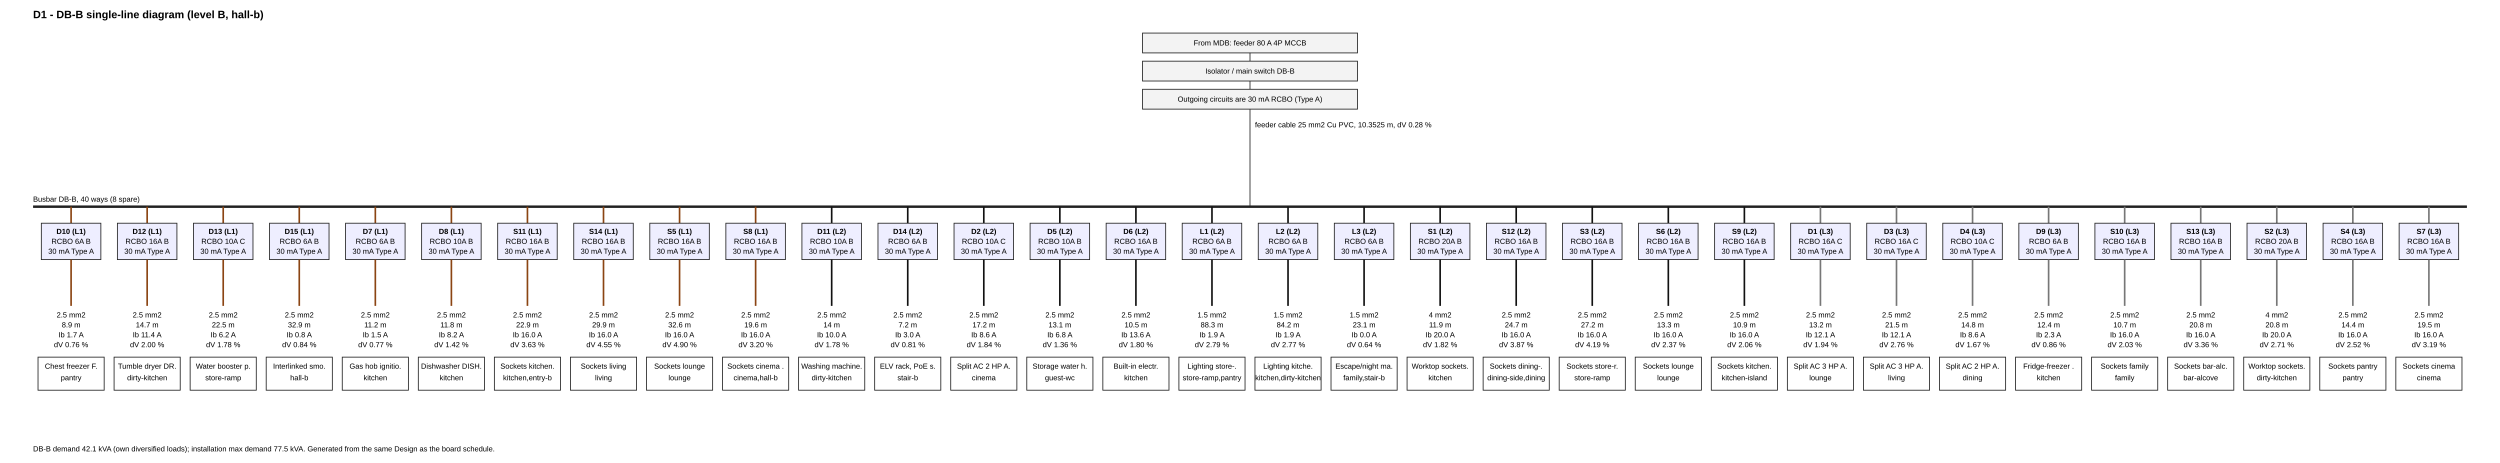
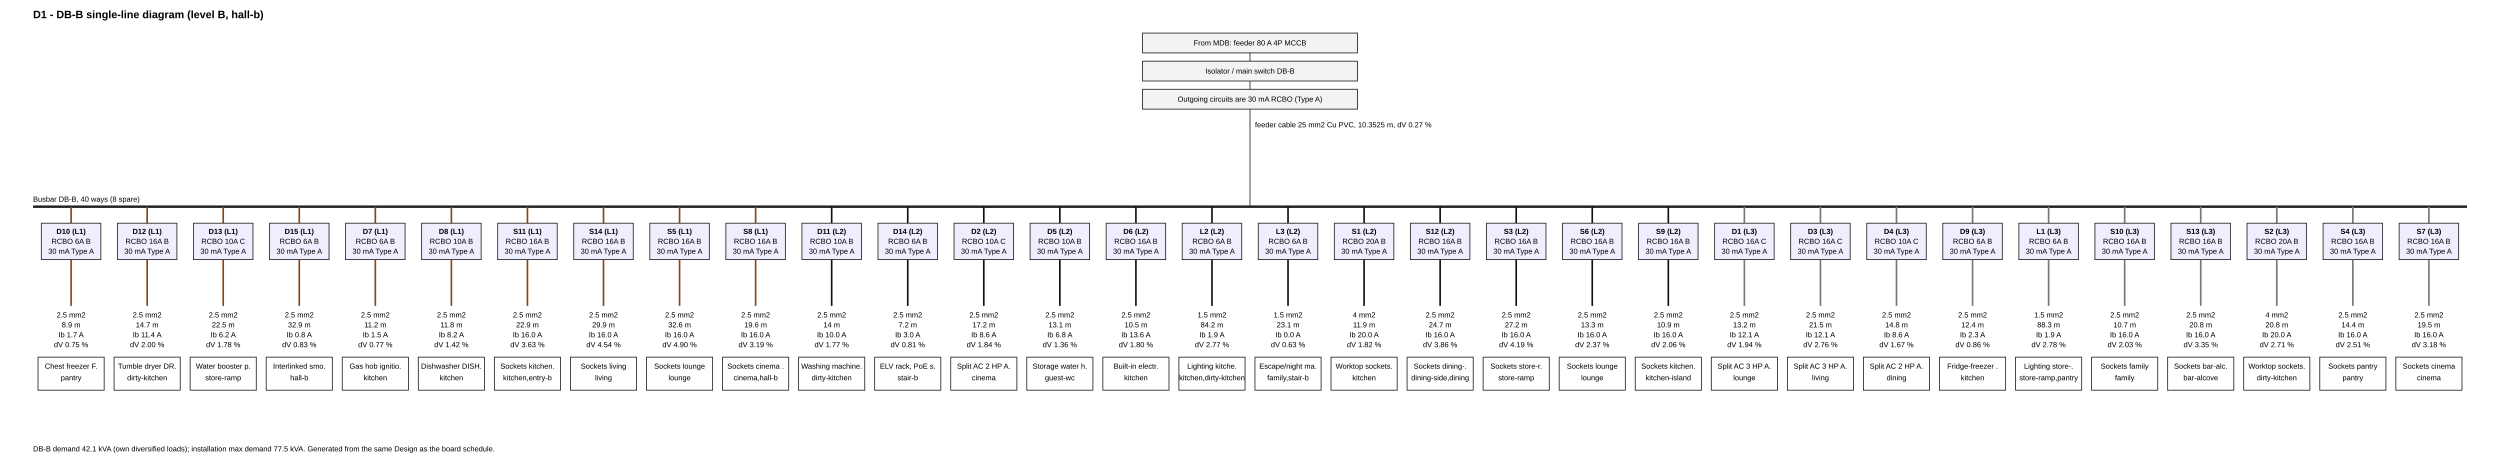
<svg xmlns="http://www.w3.org/2000/svg" width="3024" height="560" viewBox="0 0 3024 560" font-family="Arial,sans-serif" font-size="9">
  <rect width="3024" height="560" fill="#fff" />
  <text x="40" y="22" font-size="13" font-weight="bold">D1 - DB-B single-line diagram (level B, hall-b)</text>
  <rect x="1382" y="40" width="260" height="24" fill="#f3f3f3" stroke="#222" />
  <text x="1512" y="55" text-anchor="middle">From MDB: feeder 80 A 4P MCCB</text>
  <line x1="1512" y1="64" x2="1512" y2="74" stroke="#222" />
  <rect x="1382" y="74" width="260" height="24" fill="#f3f3f3" stroke="#222" />
  <text x="1512" y="89" text-anchor="middle">Isolator / main switch DB-B</text>
  <line x1="1512" y1="98" x2="1512" y2="108" stroke="#222" />
  <rect x="1382" y="108" width="260" height="24" fill="#f3f3f3" stroke="#222" />
  <text x="1512" y="123" text-anchor="middle">Outgoing circuits are 30 mA RCBO (Type A)</text>
  <line x1="1512" y1="132" x2="1512" y2="250" stroke="#222" />
-   <text x="1518" y="154">feeder cable 25 mm2 Cu PVC, 10.3525 m, dV 0.28 %</text>
+   <text x="1518" y="154">feeder cable 25 mm2 Cu PVC, 10.3525 m, dV 0.27 %</text>
  <line x1="40" y1="250" x2="2984" y2="250" stroke="#222" stroke-width="3" />
  <text x="40" y="244">Busbar DB-B, 40 ways (8 spare)</text>
  <g id="DB-B/D10">
    <line x1="86" y1="250" x2="86" y2="270" stroke="#8b4513" stroke-width="2" />
    <rect x="50" y="270" width="72" height="44" fill="#eef" stroke="#222" />
    <text x="86" y="283" text-anchor="middle" font-weight="bold">D10 (L1)</text>
    <text x="86" y="295" text-anchor="middle">RCBO 6A B</text>
    <text x="86" y="307" text-anchor="middle">30 mA Type A</text>
    <line x1="86" y1="314" x2="86" y2="370" stroke="#8b4513" stroke-width="2" />
    <text x="86" y="384" text-anchor="middle">2.5 mm2</text>
    <text x="86" y="396" text-anchor="middle">8.9 m</text>
    <text x="86" y="408" text-anchor="middle">Ib 1.7 A</text>
-     <text x="86" y="420" text-anchor="middle">dV 0.76 %</text>
+     <text x="86" y="420" text-anchor="middle">dV 0.75 %</text>
    <rect x="46" y="432" width="80" height="40" fill="#fff" stroke="#222" />
    <text x="86" y="446" text-anchor="middle">Chest freezer F.</text>
    <text x="86" y="460" text-anchor="middle">pantry</text>
  </g>
  <g id="DB-B/D12">
    <line x1="178" y1="250" x2="178" y2="270" stroke="#8b4513" stroke-width="2" />
    <rect x="142" y="270" width="72" height="44" fill="#eef" stroke="#222" />
    <text x="178" y="283" text-anchor="middle" font-weight="bold">D12 (L1)</text>
    <text x="178" y="295" text-anchor="middle">RCBO 16A B</text>
    <text x="178" y="307" text-anchor="middle">30 mA Type A</text>
    <line x1="178" y1="314" x2="178" y2="370" stroke="#8b4513" stroke-width="2" />
    <text x="178" y="384" text-anchor="middle">2.5 mm2</text>
    <text x="178" y="396" text-anchor="middle">14.7 m</text>
    <text x="178" y="408" text-anchor="middle">Ib 11.4 A</text>
    <text x="178" y="420" text-anchor="middle">dV 2.00 %</text>
    <rect x="138" y="432" width="80" height="40" fill="#fff" stroke="#222" />
    <text x="178" y="446" text-anchor="middle">Tumble dryer DR.</text>
    <text x="178" y="460" text-anchor="middle">dirty-kitchen</text>
  </g>
  <g id="DB-B/D13">
    <line x1="270" y1="250" x2="270" y2="270" stroke="#8b4513" stroke-width="2" />
    <rect x="234" y="270" width="72" height="44" fill="#eef" stroke="#222" />
    <text x="270" y="283" text-anchor="middle" font-weight="bold">D13 (L1)</text>
    <text x="270" y="295" text-anchor="middle">RCBO 10A C</text>
    <text x="270" y="307" text-anchor="middle">30 mA Type A</text>
    <line x1="270" y1="314" x2="270" y2="370" stroke="#8b4513" stroke-width="2" />
    <text x="270" y="384" text-anchor="middle">2.5 mm2</text>
    <text x="270" y="396" text-anchor="middle">22.5 m</text>
    <text x="270" y="408" text-anchor="middle">Ib 6.2 A</text>
    <text x="270" y="420" text-anchor="middle">dV 1.78 %</text>
    <rect x="230" y="432" width="80" height="40" fill="#fff" stroke="#222" />
    <text x="270" y="446" text-anchor="middle">Water booster p.</text>
    <text x="270" y="460" text-anchor="middle">store-ramp</text>
  </g>
  <g id="DB-B/D15">
    <line x1="362" y1="250" x2="362" y2="270" stroke="#8b4513" stroke-width="2" />
    <rect x="326" y="270" width="72" height="44" fill="#eef" stroke="#222" />
    <text x="362" y="283" text-anchor="middle" font-weight="bold">D15 (L1)</text>
    <text x="362" y="295" text-anchor="middle">RCBO 6A B</text>
    <text x="362" y="307" text-anchor="middle">30 mA Type A</text>
    <line x1="362" y1="314" x2="362" y2="370" stroke="#8b4513" stroke-width="2" />
    <text x="362" y="384" text-anchor="middle">2.5 mm2</text>
    <text x="362" y="396" text-anchor="middle">32.9 m</text>
    <text x="362" y="408" text-anchor="middle">Ib 0.8 A</text>
-     <text x="362" y="420" text-anchor="middle">dV 0.84 %</text>
+     <text x="362" y="420" text-anchor="middle">dV 0.83 %</text>
    <rect x="322" y="432" width="80" height="40" fill="#fff" stroke="#222" />
    <text x="362" y="446" text-anchor="middle">Interlinked smo.</text>
    <text x="362" y="460" text-anchor="middle">hall-b</text>
  </g>
  <g id="DB-B/D7">
    <line x1="454" y1="250" x2="454" y2="270" stroke="#8b4513" stroke-width="2" />
    <rect x="418" y="270" width="72" height="44" fill="#eef" stroke="#222" />
    <text x="454" y="283" text-anchor="middle" font-weight="bold">D7 (L1)</text>
    <text x="454" y="295" text-anchor="middle">RCBO 6A B</text>
    <text x="454" y="307" text-anchor="middle">30 mA Type A</text>
    <line x1="454" y1="314" x2="454" y2="370" stroke="#8b4513" stroke-width="2" />
    <text x="454" y="384" text-anchor="middle">2.5 mm2</text>
    <text x="454" y="396" text-anchor="middle">11.2 m</text>
    <text x="454" y="408" text-anchor="middle">Ib 1.5 A</text>
    <text x="454" y="420" text-anchor="middle">dV 0.77 %</text>
    <rect x="414" y="432" width="80" height="40" fill="#fff" stroke="#222" />
    <text x="454" y="446" text-anchor="middle">Gas hob ignitio.</text>
    <text x="454" y="460" text-anchor="middle">kitchen</text>
  </g>
  <g id="DB-B/D8">
    <line x1="546" y1="250" x2="546" y2="270" stroke="#8b4513" stroke-width="2" />
    <rect x="510" y="270" width="72" height="44" fill="#eef" stroke="#222" />
    <text x="546" y="283" text-anchor="middle" font-weight="bold">D8 (L1)</text>
    <text x="546" y="295" text-anchor="middle">RCBO 10A B</text>
    <text x="546" y="307" text-anchor="middle">30 mA Type A</text>
    <line x1="546" y1="314" x2="546" y2="370" stroke="#8b4513" stroke-width="2" />
    <text x="546" y="384" text-anchor="middle">2.5 mm2</text>
    <text x="546" y="396" text-anchor="middle">11.8 m</text>
    <text x="546" y="408" text-anchor="middle">Ib 8.2 A</text>
    <text x="546" y="420" text-anchor="middle">dV 1.42 %</text>
    <rect x="506" y="432" width="80" height="40" fill="#fff" stroke="#222" />
    <text x="546" y="446" text-anchor="middle">Dishwasher DISH.</text>
    <text x="546" y="460" text-anchor="middle">kitchen</text>
  </g>
  <g id="DB-B/S11">
    <line x1="638" y1="250" x2="638" y2="270" stroke="#8b4513" stroke-width="2" />
    <rect x="602" y="270" width="72" height="44" fill="#eef" stroke="#222" />
    <text x="638" y="283" text-anchor="middle" font-weight="bold">S11 (L1)</text>
    <text x="638" y="295" text-anchor="middle">RCBO 16A B</text>
    <text x="638" y="307" text-anchor="middle">30 mA Type A</text>
    <line x1="638" y1="314" x2="638" y2="370" stroke="#8b4513" stroke-width="2" />
    <text x="638" y="384" text-anchor="middle">2.5 mm2</text>
    <text x="638" y="396" text-anchor="middle">22.9 m</text>
    <text x="638" y="408" text-anchor="middle">Ib 16.0 A</text>
    <text x="638" y="420" text-anchor="middle">dV 3.63 %</text>
    <rect x="598" y="432" width="80" height="40" fill="#fff" stroke="#222" />
    <text x="638" y="446" text-anchor="middle">Sockets kitchen.</text>
    <text x="638" y="460" text-anchor="middle">kitchen,entry-b</text>
  </g>
  <g id="DB-B/S14">
    <line x1="730" y1="250" x2="730" y2="270" stroke="#8b4513" stroke-width="2" />
    <rect x="694" y="270" width="72" height="44" fill="#eef" stroke="#222" />
    <text x="730" y="283" text-anchor="middle" font-weight="bold">S14 (L1)</text>
    <text x="730" y="295" text-anchor="middle">RCBO 16A B</text>
    <text x="730" y="307" text-anchor="middle">30 mA Type A</text>
    <line x1="730" y1="314" x2="730" y2="370" stroke="#8b4513" stroke-width="2" />
    <text x="730" y="384" text-anchor="middle">2.5 mm2</text>
    <text x="730" y="396" text-anchor="middle">29.9 m</text>
    <text x="730" y="408" text-anchor="middle">Ib 16.0 A</text>
-     <text x="730" y="420" text-anchor="middle">dV 4.55 %</text>
+     <text x="730" y="420" text-anchor="middle">dV 4.54 %</text>
    <rect x="690" y="432" width="80" height="40" fill="#fff" stroke="#222" />
    <text x="730" y="446" text-anchor="middle">Sockets living</text>
    <text x="730" y="460" text-anchor="middle">living</text>
  </g>
  <g id="DB-B/S5">
    <line x1="822" y1="250" x2="822" y2="270" stroke="#8b4513" stroke-width="2" />
    <rect x="786" y="270" width="72" height="44" fill="#eef" stroke="#222" />
    <text x="822" y="283" text-anchor="middle" font-weight="bold">S5 (L1)</text>
    <text x="822" y="295" text-anchor="middle">RCBO 16A B</text>
    <text x="822" y="307" text-anchor="middle">30 mA Type A</text>
    <line x1="822" y1="314" x2="822" y2="370" stroke="#8b4513" stroke-width="2" />
    <text x="822" y="384" text-anchor="middle">2.5 mm2</text>
    <text x="822" y="396" text-anchor="middle">32.6 m</text>
    <text x="822" y="408" text-anchor="middle">Ib 16.0 A</text>
    <text x="822" y="420" text-anchor="middle">dV 4.90 %</text>
    <rect x="782" y="432" width="80" height="40" fill="#fff" stroke="#222" />
    <text x="822" y="446" text-anchor="middle">Sockets lounge</text>
    <text x="822" y="460" text-anchor="middle">lounge</text>
  </g>
  <g id="DB-B/S8">
    <line x1="914" y1="250" x2="914" y2="270" stroke="#8b4513" stroke-width="2" />
    <rect x="878" y="270" width="72" height="44" fill="#eef" stroke="#222" />
    <text x="914" y="283" text-anchor="middle" font-weight="bold">S8 (L1)</text>
    <text x="914" y="295" text-anchor="middle">RCBO 16A B</text>
    <text x="914" y="307" text-anchor="middle">30 mA Type A</text>
    <line x1="914" y1="314" x2="914" y2="370" stroke="#8b4513" stroke-width="2" />
    <text x="914" y="384" text-anchor="middle">2.5 mm2</text>
    <text x="914" y="396" text-anchor="middle">19.6 m</text>
    <text x="914" y="408" text-anchor="middle">Ib 16.0 A</text>
-     <text x="914" y="420" text-anchor="middle">dV 3.20 %</text>
+     <text x="914" y="420" text-anchor="middle">dV 3.19 %</text>
    <rect x="874" y="432" width="80" height="40" fill="#fff" stroke="#222" />
    <text x="914" y="446" text-anchor="middle">Sockets cinema .</text>
    <text x="914" y="460" text-anchor="middle">cinema,hall-b</text>
  </g>
  <g id="DB-B/D11">
    <line x1="1006" y1="250" x2="1006" y2="270" stroke="#111" stroke-width="2" />
    <rect x="970" y="270" width="72" height="44" fill="#eef" stroke="#222" />
    <text x="1006" y="283" text-anchor="middle" font-weight="bold">D11 (L2)</text>
    <text x="1006" y="295" text-anchor="middle">RCBO 10A B</text>
    <text x="1006" y="307" text-anchor="middle">30 mA Type A</text>
    <line x1="1006" y1="314" x2="1006" y2="370" stroke="#111" stroke-width="2" />
    <text x="1006" y="384" text-anchor="middle">2.5 mm2</text>
    <text x="1006" y="396" text-anchor="middle">14 m</text>
    <text x="1006" y="408" text-anchor="middle">Ib 10.0 A</text>
-     <text x="1006" y="420" text-anchor="middle">dV 1.78 %</text>
+     <text x="1006" y="420" text-anchor="middle">dV 1.77 %</text>
    <rect x="966" y="432" width="80" height="40" fill="#fff" stroke="#222" />
    <text x="1006" y="446" text-anchor="middle">Washing machine.</text>
    <text x="1006" y="460" text-anchor="middle">dirty-kitchen</text>
  </g>
  <g id="DB-B/D14">
    <line x1="1098" y1="250" x2="1098" y2="270" stroke="#111" stroke-width="2" />
    <rect x="1062" y="270" width="72" height="44" fill="#eef" stroke="#222" />
    <text x="1098" y="283" text-anchor="middle" font-weight="bold">D14 (L2)</text>
    <text x="1098" y="295" text-anchor="middle">RCBO 6A B</text>
    <text x="1098" y="307" text-anchor="middle">30 mA Type A</text>
    <line x1="1098" y1="314" x2="1098" y2="370" stroke="#111" stroke-width="2" />
    <text x="1098" y="384" text-anchor="middle">2.5 mm2</text>
    <text x="1098" y="396" text-anchor="middle">7.2 m</text>
    <text x="1098" y="408" text-anchor="middle">Ib 3.0 A</text>
    <text x="1098" y="420" text-anchor="middle">dV 0.81 %</text>
    <rect x="1058" y="432" width="80" height="40" fill="#fff" stroke="#222" />
    <text x="1098" y="446" text-anchor="middle">ELV rack, PoE s.</text>
    <text x="1098" y="460" text-anchor="middle">stair-b</text>
  </g>
  <g id="DB-B/D2">
    <line x1="1190" y1="250" x2="1190" y2="270" stroke="#111" stroke-width="2" />
    <rect x="1154" y="270" width="72" height="44" fill="#eef" stroke="#222" />
    <text x="1190" y="283" text-anchor="middle" font-weight="bold">D2 (L2)</text>
    <text x="1190" y="295" text-anchor="middle">RCBO 10A C</text>
    <text x="1190" y="307" text-anchor="middle">30 mA Type A</text>
    <line x1="1190" y1="314" x2="1190" y2="370" stroke="#111" stroke-width="2" />
    <text x="1190" y="384" text-anchor="middle">2.5 mm2</text>
    <text x="1190" y="396" text-anchor="middle">17.2 m</text>
    <text x="1190" y="408" text-anchor="middle">Ib 8.6 A</text>
    <text x="1190" y="420" text-anchor="middle">dV 1.84 %</text>
    <rect x="1150" y="432" width="80" height="40" fill="#fff" stroke="#222" />
    <text x="1190" y="446" text-anchor="middle">Split AC 2 HP A.</text>
    <text x="1190" y="460" text-anchor="middle">cinema</text>
  </g>
  <g id="DB-B/D5">
    <line x1="1282" y1="250" x2="1282" y2="270" stroke="#111" stroke-width="2" />
    <rect x="1246" y="270" width="72" height="44" fill="#eef" stroke="#222" />
    <text x="1282" y="283" text-anchor="middle" font-weight="bold">D5 (L2)</text>
    <text x="1282" y="295" text-anchor="middle">RCBO 10A B</text>
    <text x="1282" y="307" text-anchor="middle">30 mA Type A</text>
    <line x1="1282" y1="314" x2="1282" y2="370" stroke="#111" stroke-width="2" />
    <text x="1282" y="384" text-anchor="middle">2.5 mm2</text>
    <text x="1282" y="396" text-anchor="middle">13.1 m</text>
    <text x="1282" y="408" text-anchor="middle">Ib 6.8 A</text>
    <text x="1282" y="420" text-anchor="middle">dV 1.36 %</text>
    <rect x="1242" y="432" width="80" height="40" fill="#fff" stroke="#222" />
    <text x="1282" y="446" text-anchor="middle">Storage water h.</text>
    <text x="1282" y="460" text-anchor="middle">guest-wc</text>
  </g>
  <g id="DB-B/D6">
    <line x1="1374" y1="250" x2="1374" y2="270" stroke="#111" stroke-width="2" />
    <rect x="1338" y="270" width="72" height="44" fill="#eef" stroke="#222" />
    <text x="1374" y="283" text-anchor="middle" font-weight="bold">D6 (L2)</text>
    <text x="1374" y="295" text-anchor="middle">RCBO 16A B</text>
    <text x="1374" y="307" text-anchor="middle">30 mA Type A</text>
    <line x1="1374" y1="314" x2="1374" y2="370" stroke="#111" stroke-width="2" />
    <text x="1374" y="384" text-anchor="middle">2.5 mm2</text>
    <text x="1374" y="396" text-anchor="middle">10.5 m</text>
    <text x="1374" y="408" text-anchor="middle">Ib 13.6 A</text>
    <text x="1374" y="420" text-anchor="middle">dV 1.80 %</text>
    <rect x="1334" y="432" width="80" height="40" fill="#fff" stroke="#222" />
    <text x="1374" y="446" text-anchor="middle">Built-in electr.</text>
    <text x="1374" y="460" text-anchor="middle">kitchen</text>
  </g>
-   <g id="DB-B/L1">
+   <g id="DB-B/L2">
    <line x1="1466" y1="250" x2="1466" y2="270" stroke="#111" stroke-width="2" />
    <rect x="1430" y="270" width="72" height="44" fill="#eef" stroke="#222" />
-     <text x="1466" y="283" text-anchor="middle" font-weight="bold">L1 (L2)</text>
+     <text x="1466" y="283" text-anchor="middle" font-weight="bold">L2 (L2)</text>
    <text x="1466" y="295" text-anchor="middle">RCBO 6A B</text>
    <text x="1466" y="307" text-anchor="middle">30 mA Type A</text>
    <line x1="1466" y1="314" x2="1466" y2="370" stroke="#111" stroke-width="2" />
    <text x="1466" y="384" text-anchor="middle">1.5 mm2</text>
-     <text x="1466" y="396" text-anchor="middle">88.3 m</text>
+     <text x="1466" y="396" text-anchor="middle">84.2 m</text>
    <text x="1466" y="408" text-anchor="middle">Ib 1.9 A</text>
-     <text x="1466" y="420" text-anchor="middle">dV 2.79 %</text>
+     <text x="1466" y="420" text-anchor="middle">dV 2.77 %</text>
    <rect x="1426" y="432" width="80" height="40" fill="#fff" stroke="#222" />
-     <text x="1466" y="446" text-anchor="middle">Lighting store-.</text>
-     <text x="1466" y="460" text-anchor="middle">store-ramp,pantry</text>
-   </g>
-   <g id="DB-B/L2">
+     <text x="1466" y="446" text-anchor="middle">Lighting kitche.</text>
+     <text x="1466" y="460" text-anchor="middle">kitchen,dirty-kitchen</text>
+   </g>
+   <g id="DB-B/L3">
    <line x1="1558" y1="250" x2="1558" y2="270" stroke="#111" stroke-width="2" />
    <rect x="1522" y="270" width="72" height="44" fill="#eef" stroke="#222" />
-     <text x="1558" y="283" text-anchor="middle" font-weight="bold">L2 (L2)</text>
+     <text x="1558" y="283" text-anchor="middle" font-weight="bold">L3 (L2)</text>
    <text x="1558" y="295" text-anchor="middle">RCBO 6A B</text>
    <text x="1558" y="307" text-anchor="middle">30 mA Type A</text>
    <line x1="1558" y1="314" x2="1558" y2="370" stroke="#111" stroke-width="2" />
    <text x="1558" y="384" text-anchor="middle">1.5 mm2</text>
-     <text x="1558" y="396" text-anchor="middle">84.2 m</text>
-     <text x="1558" y="408" text-anchor="middle">Ib 1.9 A</text>
-     <text x="1558" y="420" text-anchor="middle">dV 2.77 %</text>
+     <text x="1558" y="396" text-anchor="middle">23.1 m</text>
+     <text x="1558" y="408" text-anchor="middle">Ib 0.0 A</text>
+     <text x="1558" y="420" text-anchor="middle">dV 0.63 %</text>
    <rect x="1518" y="432" width="80" height="40" fill="#fff" stroke="#222" />
-     <text x="1558" y="446" text-anchor="middle">Lighting kitche.</text>
-     <text x="1558" y="460" text-anchor="middle">kitchen,dirty-kitchen</text>
-   </g>
-   <g id="DB-B/L3">
+     <text x="1558" y="446" text-anchor="middle">Escape/night ma.</text>
+     <text x="1558" y="460" text-anchor="middle">family,stair-b</text>
+   </g>
+   <g id="DB-B/S1">
    <line x1="1650" y1="250" x2="1650" y2="270" stroke="#111" stroke-width="2" />
    <rect x="1614" y="270" width="72" height="44" fill="#eef" stroke="#222" />
-     <text x="1650" y="283" text-anchor="middle" font-weight="bold">L3 (L2)</text>
-     <text x="1650" y="295" text-anchor="middle">RCBO 6A B</text>
+     <text x="1650" y="283" text-anchor="middle" font-weight="bold">S1 (L2)</text>
+     <text x="1650" y="295" text-anchor="middle">RCBO 20A B</text>
    <text x="1650" y="307" text-anchor="middle">30 mA Type A</text>
    <line x1="1650" y1="314" x2="1650" y2="370" stroke="#111" stroke-width="2" />
-     <text x="1650" y="384" text-anchor="middle">1.5 mm2</text>
-     <text x="1650" y="396" text-anchor="middle">23.1 m</text>
-     <text x="1650" y="408" text-anchor="middle">Ib 0.0 A</text>
-     <text x="1650" y="420" text-anchor="middle">dV 0.64 %</text>
+     <text x="1650" y="384" text-anchor="middle">4 mm2</text>
+     <text x="1650" y="396" text-anchor="middle">11.9 m</text>
+     <text x="1650" y="408" text-anchor="middle">Ib 20.0 A</text>
+     <text x="1650" y="420" text-anchor="middle">dV 1.82 %</text>
    <rect x="1610" y="432" width="80" height="40" fill="#fff" stroke="#222" />
-     <text x="1650" y="446" text-anchor="middle">Escape/night ma.</text>
-     <text x="1650" y="460" text-anchor="middle">family,stair-b</text>
-   </g>
-   <g id="DB-B/S1">
+     <text x="1650" y="446" text-anchor="middle">Worktop sockets.</text>
+     <text x="1650" y="460" text-anchor="middle">kitchen</text>
+   </g>
+   <g id="DB-B/S12">
    <line x1="1742" y1="250" x2="1742" y2="270" stroke="#111" stroke-width="2" />
    <rect x="1706" y="270" width="72" height="44" fill="#eef" stroke="#222" />
-     <text x="1742" y="283" text-anchor="middle" font-weight="bold">S1 (L2)</text>
-     <text x="1742" y="295" text-anchor="middle">RCBO 20A B</text>
+     <text x="1742" y="283" text-anchor="middle" font-weight="bold">S12 (L2)</text>
+     <text x="1742" y="295" text-anchor="middle">RCBO 16A B</text>
    <text x="1742" y="307" text-anchor="middle">30 mA Type A</text>
    <line x1="1742" y1="314" x2="1742" y2="370" stroke="#111" stroke-width="2" />
-     <text x="1742" y="384" text-anchor="middle">4 mm2</text>
-     <text x="1742" y="396" text-anchor="middle">11.9 m</text>
-     <text x="1742" y="408" text-anchor="middle">Ib 20.0 A</text>
-     <text x="1742" y="420" text-anchor="middle">dV 1.82 %</text>
+     <text x="1742" y="384" text-anchor="middle">2.5 mm2</text>
+     <text x="1742" y="396" text-anchor="middle">24.7 m</text>
+     <text x="1742" y="408" text-anchor="middle">Ib 16.0 A</text>
+     <text x="1742" y="420" text-anchor="middle">dV 3.86 %</text>
    <rect x="1702" y="432" width="80" height="40" fill="#fff" stroke="#222" />
-     <text x="1742" y="446" text-anchor="middle">Worktop sockets.</text>
-     <text x="1742" y="460" text-anchor="middle">kitchen</text>
-   </g>
-   <g id="DB-B/S12">
+     <text x="1742" y="446" text-anchor="middle">Sockets dining-.</text>
+     <text x="1742" y="460" text-anchor="middle">dining-side,dining</text>
+   </g>
+   <g id="DB-B/S3">
    <line x1="1834" y1="250" x2="1834" y2="270" stroke="#111" stroke-width="2" />
    <rect x="1798" y="270" width="72" height="44" fill="#eef" stroke="#222" />
-     <text x="1834" y="283" text-anchor="middle" font-weight="bold">S12 (L2)</text>
+     <text x="1834" y="283" text-anchor="middle" font-weight="bold">S3 (L2)</text>
    <text x="1834" y="295" text-anchor="middle">RCBO 16A B</text>
    <text x="1834" y="307" text-anchor="middle">30 mA Type A</text>
    <line x1="1834" y1="314" x2="1834" y2="370" stroke="#111" stroke-width="2" />
    <text x="1834" y="384" text-anchor="middle">2.5 mm2</text>
-     <text x="1834" y="396" text-anchor="middle">24.7 m</text>
+     <text x="1834" y="396" text-anchor="middle">27.2 m</text>
    <text x="1834" y="408" text-anchor="middle">Ib 16.0 A</text>
-     <text x="1834" y="420" text-anchor="middle">dV 3.87 %</text>
+     <text x="1834" y="420" text-anchor="middle">dV 4.19 %</text>
    <rect x="1794" y="432" width="80" height="40" fill="#fff" stroke="#222" />
-     <text x="1834" y="446" text-anchor="middle">Sockets dining-.</text>
-     <text x="1834" y="460" text-anchor="middle">dining-side,dining</text>
-   </g>
-   <g id="DB-B/S3">
+     <text x="1834" y="446" text-anchor="middle">Sockets store-r.</text>
+     <text x="1834" y="460" text-anchor="middle">store-ramp</text>
+   </g>
+   <g id="DB-B/S6">
    <line x1="1926" y1="250" x2="1926" y2="270" stroke="#111" stroke-width="2" />
    <rect x="1890" y="270" width="72" height="44" fill="#eef" stroke="#222" />
-     <text x="1926" y="283" text-anchor="middle" font-weight="bold">S3 (L2)</text>
+     <text x="1926" y="283" text-anchor="middle" font-weight="bold">S6 (L2)</text>
    <text x="1926" y="295" text-anchor="middle">RCBO 16A B</text>
    <text x="1926" y="307" text-anchor="middle">30 mA Type A</text>
    <line x1="1926" y1="314" x2="1926" y2="370" stroke="#111" stroke-width="2" />
    <text x="1926" y="384" text-anchor="middle">2.5 mm2</text>
-     <text x="1926" y="396" text-anchor="middle">27.2 m</text>
+     <text x="1926" y="396" text-anchor="middle">13.3 m</text>
    <text x="1926" y="408" text-anchor="middle">Ib 16.0 A</text>
-     <text x="1926" y="420" text-anchor="middle">dV 4.19 %</text>
+     <text x="1926" y="420" text-anchor="middle">dV 2.37 %</text>
    <rect x="1886" y="432" width="80" height="40" fill="#fff" stroke="#222" />
-     <text x="1926" y="446" text-anchor="middle">Sockets store-r.</text>
-     <text x="1926" y="460" text-anchor="middle">store-ramp</text>
-   </g>
-   <g id="DB-B/S6">
+     <text x="1926" y="446" text-anchor="middle">Sockets lounge</text>
+     <text x="1926" y="460" text-anchor="middle">lounge</text>
+   </g>
+   <g id="DB-B/S9">
    <line x1="2018" y1="250" x2="2018" y2="270" stroke="#111" stroke-width="2" />
    <rect x="1982" y="270" width="72" height="44" fill="#eef" stroke="#222" />
-     <text x="2018" y="283" text-anchor="middle" font-weight="bold">S6 (L2)</text>
+     <text x="2018" y="283" text-anchor="middle" font-weight="bold">S9 (L2)</text>
    <text x="2018" y="295" text-anchor="middle">RCBO 16A B</text>
    <text x="2018" y="307" text-anchor="middle">30 mA Type A</text>
    <line x1="2018" y1="314" x2="2018" y2="370" stroke="#111" stroke-width="2" />
    <text x="2018" y="384" text-anchor="middle">2.5 mm2</text>
-     <text x="2018" y="396" text-anchor="middle">13.3 m</text>
+     <text x="2018" y="396" text-anchor="middle">10.9 m</text>
    <text x="2018" y="408" text-anchor="middle">Ib 16.0 A</text>
-     <text x="2018" y="420" text-anchor="middle">dV 2.37 %</text>
+     <text x="2018" y="420" text-anchor="middle">dV 2.06 %</text>
    <rect x="1978" y="432" width="80" height="40" fill="#fff" stroke="#222" />
-     <text x="2018" y="446" text-anchor="middle">Sockets lounge</text>
-     <text x="2018" y="460" text-anchor="middle">lounge</text>
-   </g>
-   <g id="DB-B/S9">
-     <line x1="2110" y1="250" x2="2110" y2="270" stroke="#111" stroke-width="2" />
+     <text x="2018" y="446" text-anchor="middle">Sockets kitchen.</text>
+     <text x="2018" y="460" text-anchor="middle">kitchen-island</text>
+   </g>
+   <g id="DB-B/D1">
+     <line x1="2110" y1="250" x2="2110" y2="270" stroke="#777" stroke-width="2" />
    <rect x="2074" y="270" width="72" height="44" fill="#eef" stroke="#222" />
-     <text x="2110" y="283" text-anchor="middle" font-weight="bold">S9 (L2)</text>
-     <text x="2110" y="295" text-anchor="middle">RCBO 16A B</text>
+     <text x="2110" y="283" text-anchor="middle" font-weight="bold">D1 (L3)</text>
+     <text x="2110" y="295" text-anchor="middle">RCBO 16A C</text>
    <text x="2110" y="307" text-anchor="middle">30 mA Type A</text>
-     <line x1="2110" y1="314" x2="2110" y2="370" stroke="#111" stroke-width="2" />
+     <line x1="2110" y1="314" x2="2110" y2="370" stroke="#777" stroke-width="2" />
    <text x="2110" y="384" text-anchor="middle">2.5 mm2</text>
-     <text x="2110" y="396" text-anchor="middle">10.9 m</text>
-     <text x="2110" y="408" text-anchor="middle">Ib 16.0 A</text>
-     <text x="2110" y="420" text-anchor="middle">dV 2.06 %</text>
+     <text x="2110" y="396" text-anchor="middle">13.2 m</text>
+     <text x="2110" y="408" text-anchor="middle">Ib 12.1 A</text>
+     <text x="2110" y="420" text-anchor="middle">dV 1.94 %</text>
    <rect x="2070" y="432" width="80" height="40" fill="#fff" stroke="#222" />
-     <text x="2110" y="446" text-anchor="middle">Sockets kitchen.</text>
-     <text x="2110" y="460" text-anchor="middle">kitchen-island</text>
-   </g>
-   <g id="DB-B/D1">
+     <text x="2110" y="446" text-anchor="middle">Split AC 3 HP A.</text>
+     <text x="2110" y="460" text-anchor="middle">lounge</text>
+   </g>
+   <g id="DB-B/D3">
    <line x1="2202" y1="250" x2="2202" y2="270" stroke="#777" stroke-width="2" />
    <rect x="2166" y="270" width="72" height="44" fill="#eef" stroke="#222" />
-     <text x="2202" y="283" text-anchor="middle" font-weight="bold">D1 (L3)</text>
+     <text x="2202" y="283" text-anchor="middle" font-weight="bold">D3 (L3)</text>
    <text x="2202" y="295" text-anchor="middle">RCBO 16A C</text>
    <text x="2202" y="307" text-anchor="middle">30 mA Type A</text>
    <line x1="2202" y1="314" x2="2202" y2="370" stroke="#777" stroke-width="2" />
    <text x="2202" y="384" text-anchor="middle">2.5 mm2</text>
-     <text x="2202" y="396" text-anchor="middle">13.2 m</text>
+     <text x="2202" y="396" text-anchor="middle">21.5 m</text>
    <text x="2202" y="408" text-anchor="middle">Ib 12.1 A</text>
-     <text x="2202" y="420" text-anchor="middle">dV 1.94 %</text>
+     <text x="2202" y="420" text-anchor="middle">dV 2.76 %</text>
    <rect x="2162" y="432" width="80" height="40" fill="#fff" stroke="#222" />
    <text x="2202" y="446" text-anchor="middle">Split AC 3 HP A.</text>
-     <text x="2202" y="460" text-anchor="middle">lounge</text>
-   </g>
-   <g id="DB-B/D3">
+     <text x="2202" y="460" text-anchor="middle">living</text>
+   </g>
+   <g id="DB-B/D4">
    <line x1="2294" y1="250" x2="2294" y2="270" stroke="#777" stroke-width="2" />
    <rect x="2258" y="270" width="72" height="44" fill="#eef" stroke="#222" />
-     <text x="2294" y="283" text-anchor="middle" font-weight="bold">D3 (L3)</text>
-     <text x="2294" y="295" text-anchor="middle">RCBO 16A C</text>
+     <text x="2294" y="283" text-anchor="middle" font-weight="bold">D4 (L3)</text>
+     <text x="2294" y="295" text-anchor="middle">RCBO 10A C</text>
    <text x="2294" y="307" text-anchor="middle">30 mA Type A</text>
    <line x1="2294" y1="314" x2="2294" y2="370" stroke="#777" stroke-width="2" />
    <text x="2294" y="384" text-anchor="middle">2.5 mm2</text>
-     <text x="2294" y="396" text-anchor="middle">21.5 m</text>
-     <text x="2294" y="408" text-anchor="middle">Ib 12.1 A</text>
-     <text x="2294" y="420" text-anchor="middle">dV 2.76 %</text>
+     <text x="2294" y="396" text-anchor="middle">14.8 m</text>
+     <text x="2294" y="408" text-anchor="middle">Ib 8.6 A</text>
+     <text x="2294" y="420" text-anchor="middle">dV 1.67 %</text>
    <rect x="2254" y="432" width="80" height="40" fill="#fff" stroke="#222" />
-     <text x="2294" y="446" text-anchor="middle">Split AC 3 HP A.</text>
-     <text x="2294" y="460" text-anchor="middle">living</text>
-   </g>
-   <g id="DB-B/D4">
+     <text x="2294" y="446" text-anchor="middle">Split AC 2 HP A.</text>
+     <text x="2294" y="460" text-anchor="middle">dining</text>
+   </g>
+   <g id="DB-B/D9">
    <line x1="2386" y1="250" x2="2386" y2="270" stroke="#777" stroke-width="2" />
    <rect x="2350" y="270" width="72" height="44" fill="#eef" stroke="#222" />
-     <text x="2386" y="283" text-anchor="middle" font-weight="bold">D4 (L3)</text>
-     <text x="2386" y="295" text-anchor="middle">RCBO 10A C</text>
+     <text x="2386" y="283" text-anchor="middle" font-weight="bold">D9 (L3)</text>
+     <text x="2386" y="295" text-anchor="middle">RCBO 6A B</text>
    <text x="2386" y="307" text-anchor="middle">30 mA Type A</text>
    <line x1="2386" y1="314" x2="2386" y2="370" stroke="#777" stroke-width="2" />
    <text x="2386" y="384" text-anchor="middle">2.5 mm2</text>
-     <text x="2386" y="396" text-anchor="middle">14.8 m</text>
-     <text x="2386" y="408" text-anchor="middle">Ib 8.6 A</text>
-     <text x="2386" y="420" text-anchor="middle">dV 1.67 %</text>
+     <text x="2386" y="396" text-anchor="middle">12.4 m</text>
+     <text x="2386" y="408" text-anchor="middle">Ib 2.3 A</text>
+     <text x="2386" y="420" text-anchor="middle">dV 0.86 %</text>
    <rect x="2346" y="432" width="80" height="40" fill="#fff" stroke="#222" />
-     <text x="2386" y="446" text-anchor="middle">Split AC 2 HP A.</text>
-     <text x="2386" y="460" text-anchor="middle">dining</text>
-   </g>
-   <g id="DB-B/D9">
+     <text x="2386" y="446" text-anchor="middle">Fridge-freezer .</text>
+     <text x="2386" y="460" text-anchor="middle">kitchen</text>
+   </g>
+   <g id="DB-B/L1">
    <line x1="2478" y1="250" x2="2478" y2="270" stroke="#777" stroke-width="2" />
    <rect x="2442" y="270" width="72" height="44" fill="#eef" stroke="#222" />
-     <text x="2478" y="283" text-anchor="middle" font-weight="bold">D9 (L3)</text>
+     <text x="2478" y="283" text-anchor="middle" font-weight="bold">L1 (L3)</text>
    <text x="2478" y="295" text-anchor="middle">RCBO 6A B</text>
    <text x="2478" y="307" text-anchor="middle">30 mA Type A</text>
    <line x1="2478" y1="314" x2="2478" y2="370" stroke="#777" stroke-width="2" />
-     <text x="2478" y="384" text-anchor="middle">2.5 mm2</text>
-     <text x="2478" y="396" text-anchor="middle">12.4 m</text>
-     <text x="2478" y="408" text-anchor="middle">Ib 2.3 A</text>
-     <text x="2478" y="420" text-anchor="middle">dV 0.86 %</text>
+     <text x="2478" y="384" text-anchor="middle">1.5 mm2</text>
+     <text x="2478" y="396" text-anchor="middle">88.3 m</text>
+     <text x="2478" y="408" text-anchor="middle">Ib 1.9 A</text>
+     <text x="2478" y="420" text-anchor="middle">dV 2.78 %</text>
    <rect x="2438" y="432" width="80" height="40" fill="#fff" stroke="#222" />
-     <text x="2478" y="446" text-anchor="middle">Fridge-freezer .</text>
-     <text x="2478" y="460" text-anchor="middle">kitchen</text>
+     <text x="2478" y="446" text-anchor="middle">Lighting store-.</text>
+     <text x="2478" y="460" text-anchor="middle">store-ramp,pantry</text>
  </g>
  <g id="DB-B/S10">
    <line x1="2570" y1="250" x2="2570" y2="270" stroke="#777" stroke-width="2" />
    <rect x="2534" y="270" width="72" height="44" fill="#eef" stroke="#222" />
    <text x="2570" y="283" text-anchor="middle" font-weight="bold">S10 (L3)</text>
    <text x="2570" y="295" text-anchor="middle">RCBO 16A B</text>
    <text x="2570" y="307" text-anchor="middle">30 mA Type A</text>
    <line x1="2570" y1="314" x2="2570" y2="370" stroke="#777" stroke-width="2" />
    <text x="2570" y="384" text-anchor="middle">2.5 mm2</text>
    <text x="2570" y="396" text-anchor="middle">10.7 m</text>
    <text x="2570" y="408" text-anchor="middle">Ib 16.0 A</text>
    <text x="2570" y="420" text-anchor="middle">dV 2.03 %</text>
    <rect x="2530" y="432" width="80" height="40" fill="#fff" stroke="#222" />
    <text x="2570" y="446" text-anchor="middle">Sockets family</text>
    <text x="2570" y="460" text-anchor="middle">family</text>
  </g>
  <g id="DB-B/S13">
    <line x1="2662" y1="250" x2="2662" y2="270" stroke="#777" stroke-width="2" />
    <rect x="2626" y="270" width="72" height="44" fill="#eef" stroke="#222" />
    <text x="2662" y="283" text-anchor="middle" font-weight="bold">S13 (L3)</text>
    <text x="2662" y="295" text-anchor="middle">RCBO 16A B</text>
    <text x="2662" y="307" text-anchor="middle">30 mA Type A</text>
    <line x1="2662" y1="314" x2="2662" y2="370" stroke="#777" stroke-width="2" />
    <text x="2662" y="384" text-anchor="middle">2.5 mm2</text>
    <text x="2662" y="396" text-anchor="middle">20.8 m</text>
    <text x="2662" y="408" text-anchor="middle">Ib 16.0 A</text>
-     <text x="2662" y="420" text-anchor="middle">dV 3.36 %</text>
+     <text x="2662" y="420" text-anchor="middle">dV 3.35 %</text>
    <rect x="2622" y="432" width="80" height="40" fill="#fff" stroke="#222" />
    <text x="2662" y="446" text-anchor="middle">Sockets bar-alc.</text>
    <text x="2662" y="460" text-anchor="middle">bar-alcove</text>
  </g>
  <g id="DB-B/S2">
    <line x1="2754" y1="250" x2="2754" y2="270" stroke="#777" stroke-width="2" />
    <rect x="2718" y="270" width="72" height="44" fill="#eef" stroke="#222" />
    <text x="2754" y="283" text-anchor="middle" font-weight="bold">S2 (L3)</text>
    <text x="2754" y="295" text-anchor="middle">RCBO 20A B</text>
    <text x="2754" y="307" text-anchor="middle">30 mA Type A</text>
    <line x1="2754" y1="314" x2="2754" y2="370" stroke="#777" stroke-width="2" />
    <text x="2754" y="384" text-anchor="middle">4 mm2</text>
    <text x="2754" y="396" text-anchor="middle">20.8 m</text>
    <text x="2754" y="408" text-anchor="middle">Ib 20.0 A</text>
    <text x="2754" y="420" text-anchor="middle">dV 2.71 %</text>
    <rect x="2714" y="432" width="80" height="40" fill="#fff" stroke="#222" />
    <text x="2754" y="446" text-anchor="middle">Worktop sockets.</text>
    <text x="2754" y="460" text-anchor="middle">dirty-kitchen</text>
  </g>
  <g id="DB-B/S4">
    <line x1="2846" y1="250" x2="2846" y2="270" stroke="#777" stroke-width="2" />
    <rect x="2810" y="270" width="72" height="44" fill="#eef" stroke="#222" />
    <text x="2846" y="283" text-anchor="middle" font-weight="bold">S4 (L3)</text>
    <text x="2846" y="295" text-anchor="middle">RCBO 16A B</text>
    <text x="2846" y="307" text-anchor="middle">30 mA Type A</text>
    <line x1="2846" y1="314" x2="2846" y2="370" stroke="#777" stroke-width="2" />
    <text x="2846" y="384" text-anchor="middle">2.5 mm2</text>
    <text x="2846" y="396" text-anchor="middle">14.4 m</text>
    <text x="2846" y="408" text-anchor="middle">Ib 16.0 A</text>
-     <text x="2846" y="420" text-anchor="middle">dV 2.52 %</text>
+     <text x="2846" y="420" text-anchor="middle">dV 2.51 %</text>
    <rect x="2806" y="432" width="80" height="40" fill="#fff" stroke="#222" />
    <text x="2846" y="446" text-anchor="middle">Sockets pantry</text>
    <text x="2846" y="460" text-anchor="middle">pantry</text>
  </g>
  <g id="DB-B/S7">
    <line x1="2938" y1="250" x2="2938" y2="270" stroke="#777" stroke-width="2" />
    <rect x="2902" y="270" width="72" height="44" fill="#eef" stroke="#222" />
    <text x="2938" y="283" text-anchor="middle" font-weight="bold">S7 (L3)</text>
    <text x="2938" y="295" text-anchor="middle">RCBO 16A B</text>
    <text x="2938" y="307" text-anchor="middle">30 mA Type A</text>
    <line x1="2938" y1="314" x2="2938" y2="370" stroke="#777" stroke-width="2" />
    <text x="2938" y="384" text-anchor="middle">2.5 mm2</text>
    <text x="2938" y="396" text-anchor="middle">19.5 m</text>
    <text x="2938" y="408" text-anchor="middle">Ib 16.0 A</text>
-     <text x="2938" y="420" text-anchor="middle">dV 3.19 %</text>
+     <text x="2938" y="420" text-anchor="middle">dV 3.18 %</text>
    <rect x="2898" y="432" width="80" height="40" fill="#fff" stroke="#222" />
    <text x="2938" y="446" text-anchor="middle">Sockets cinema</text>
    <text x="2938" y="460" text-anchor="middle">cinema</text>
  </g>
  <text x="40" y="546">DB-B demand 42.1 kVA (own diversified loads); installation max demand 77.5 kVA. Generated from the same Design as the board schedule.</text>
</svg>
